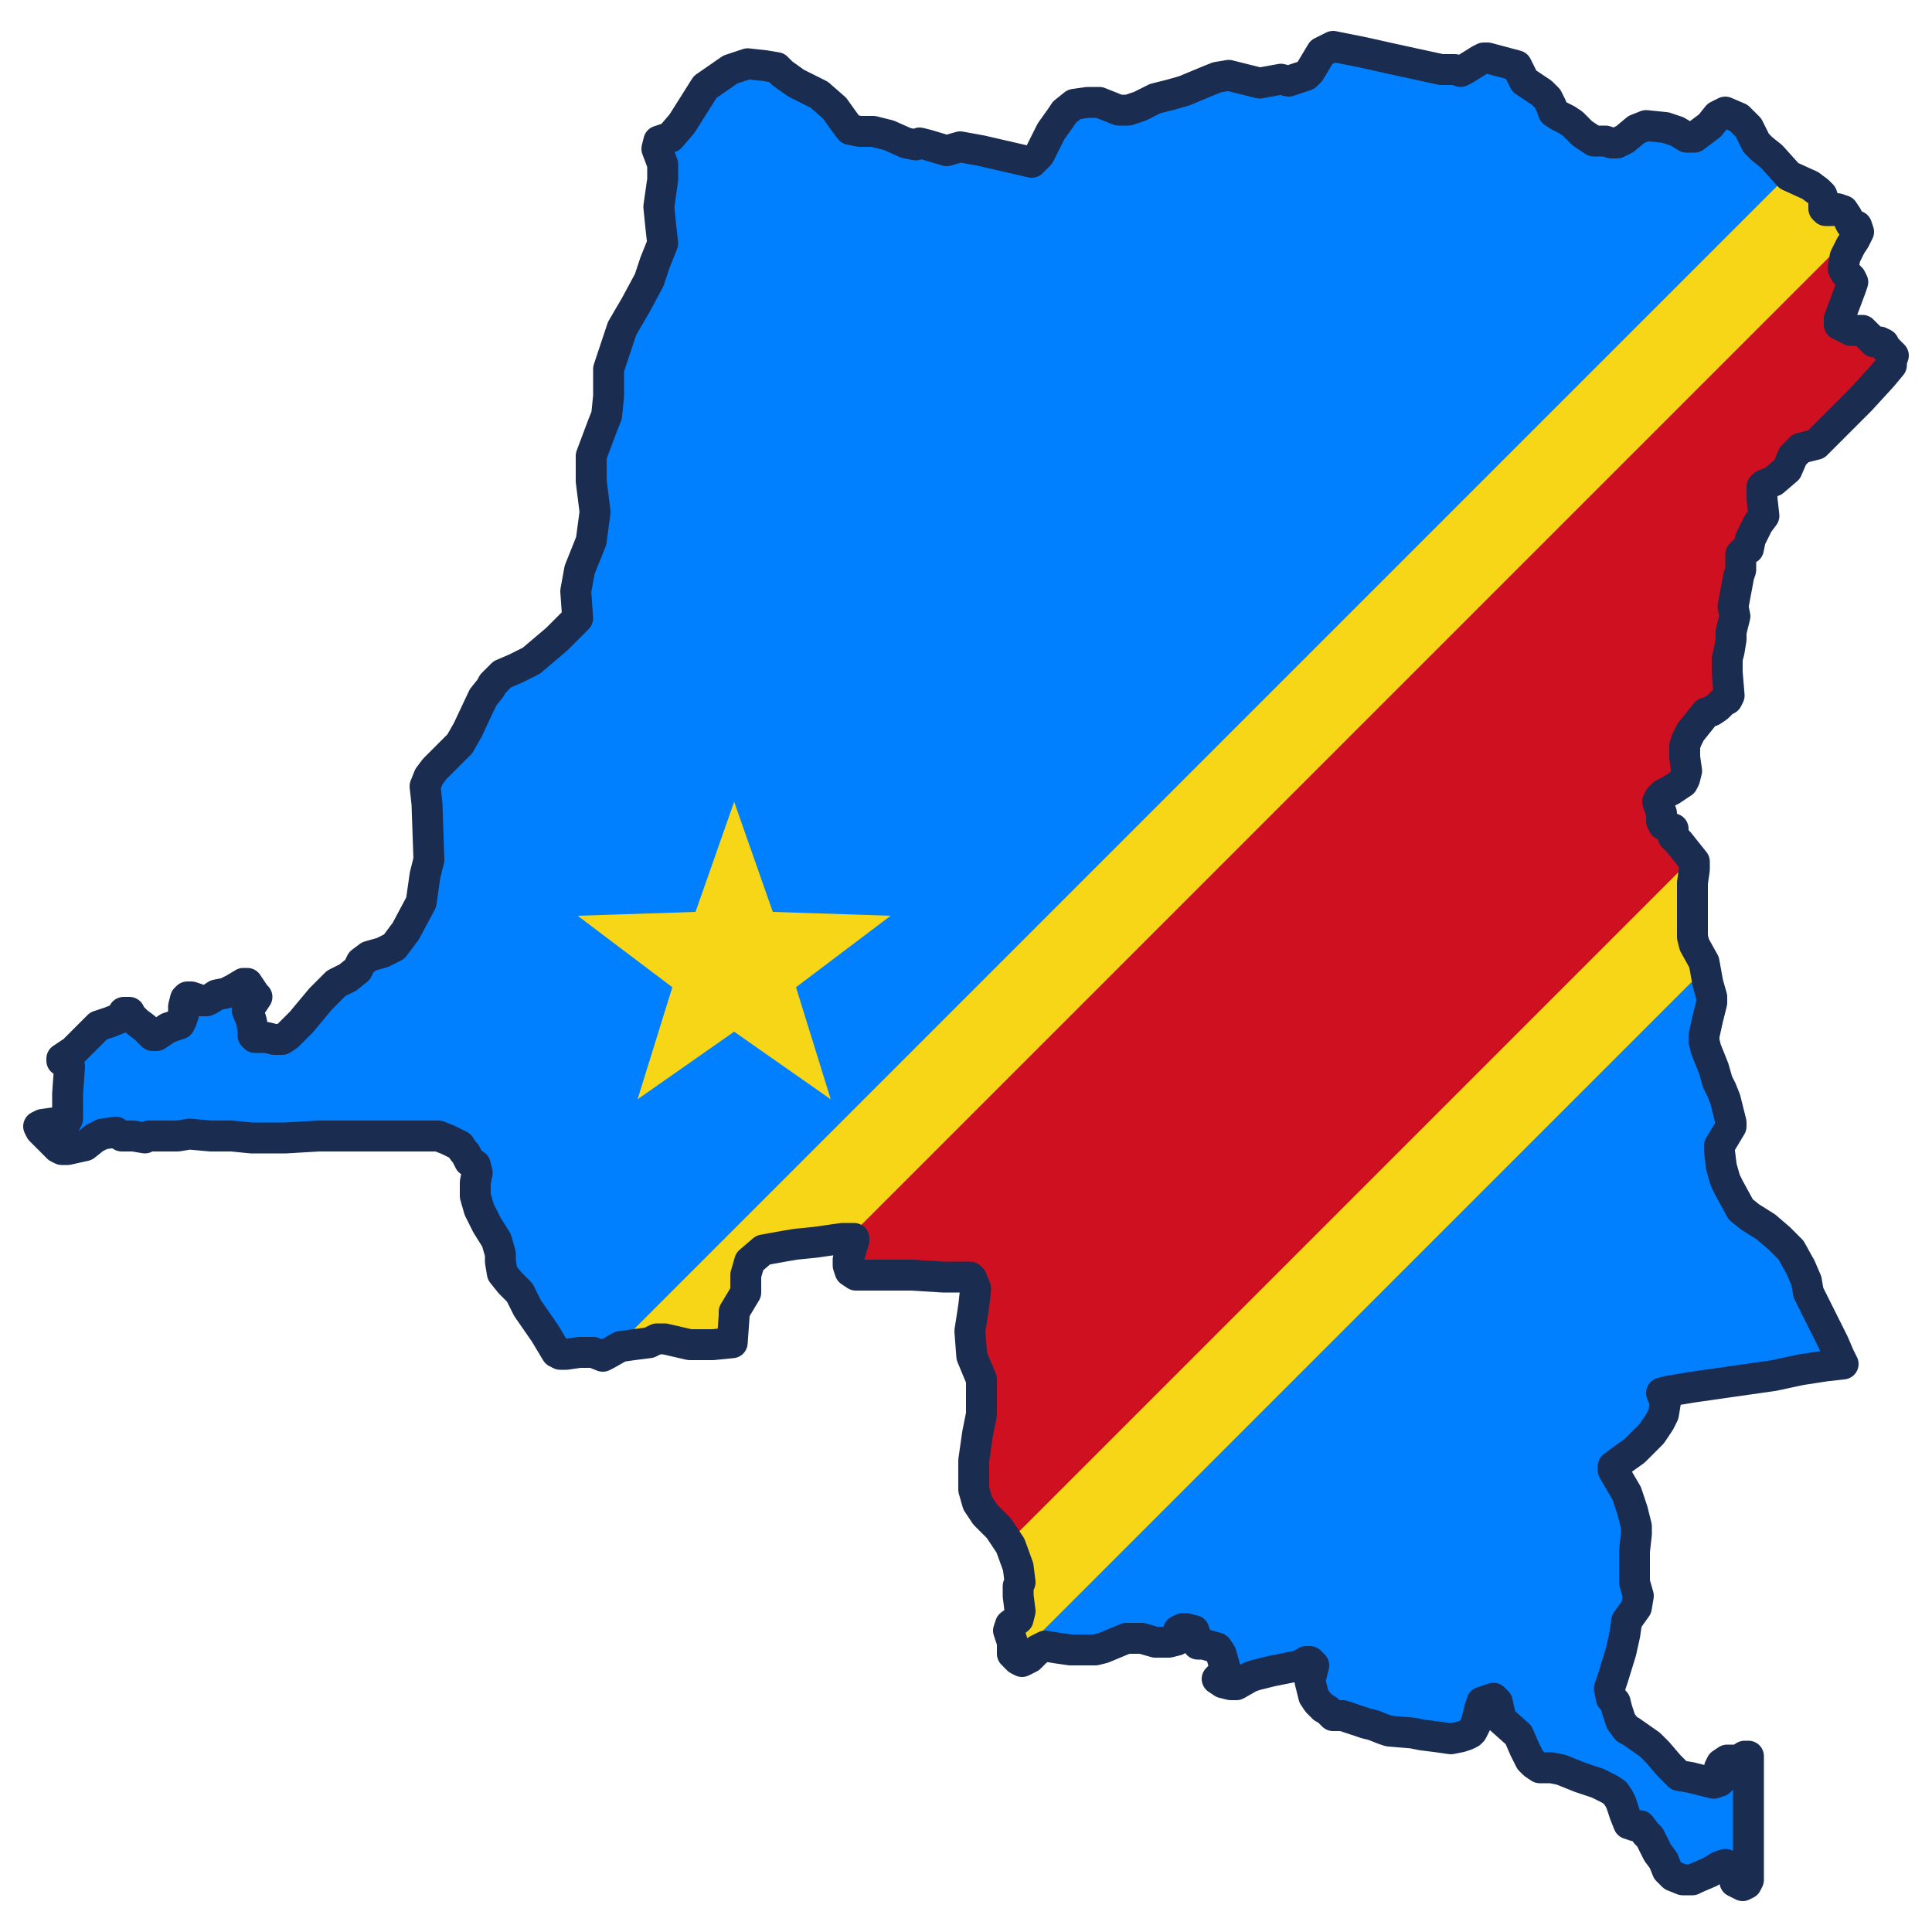
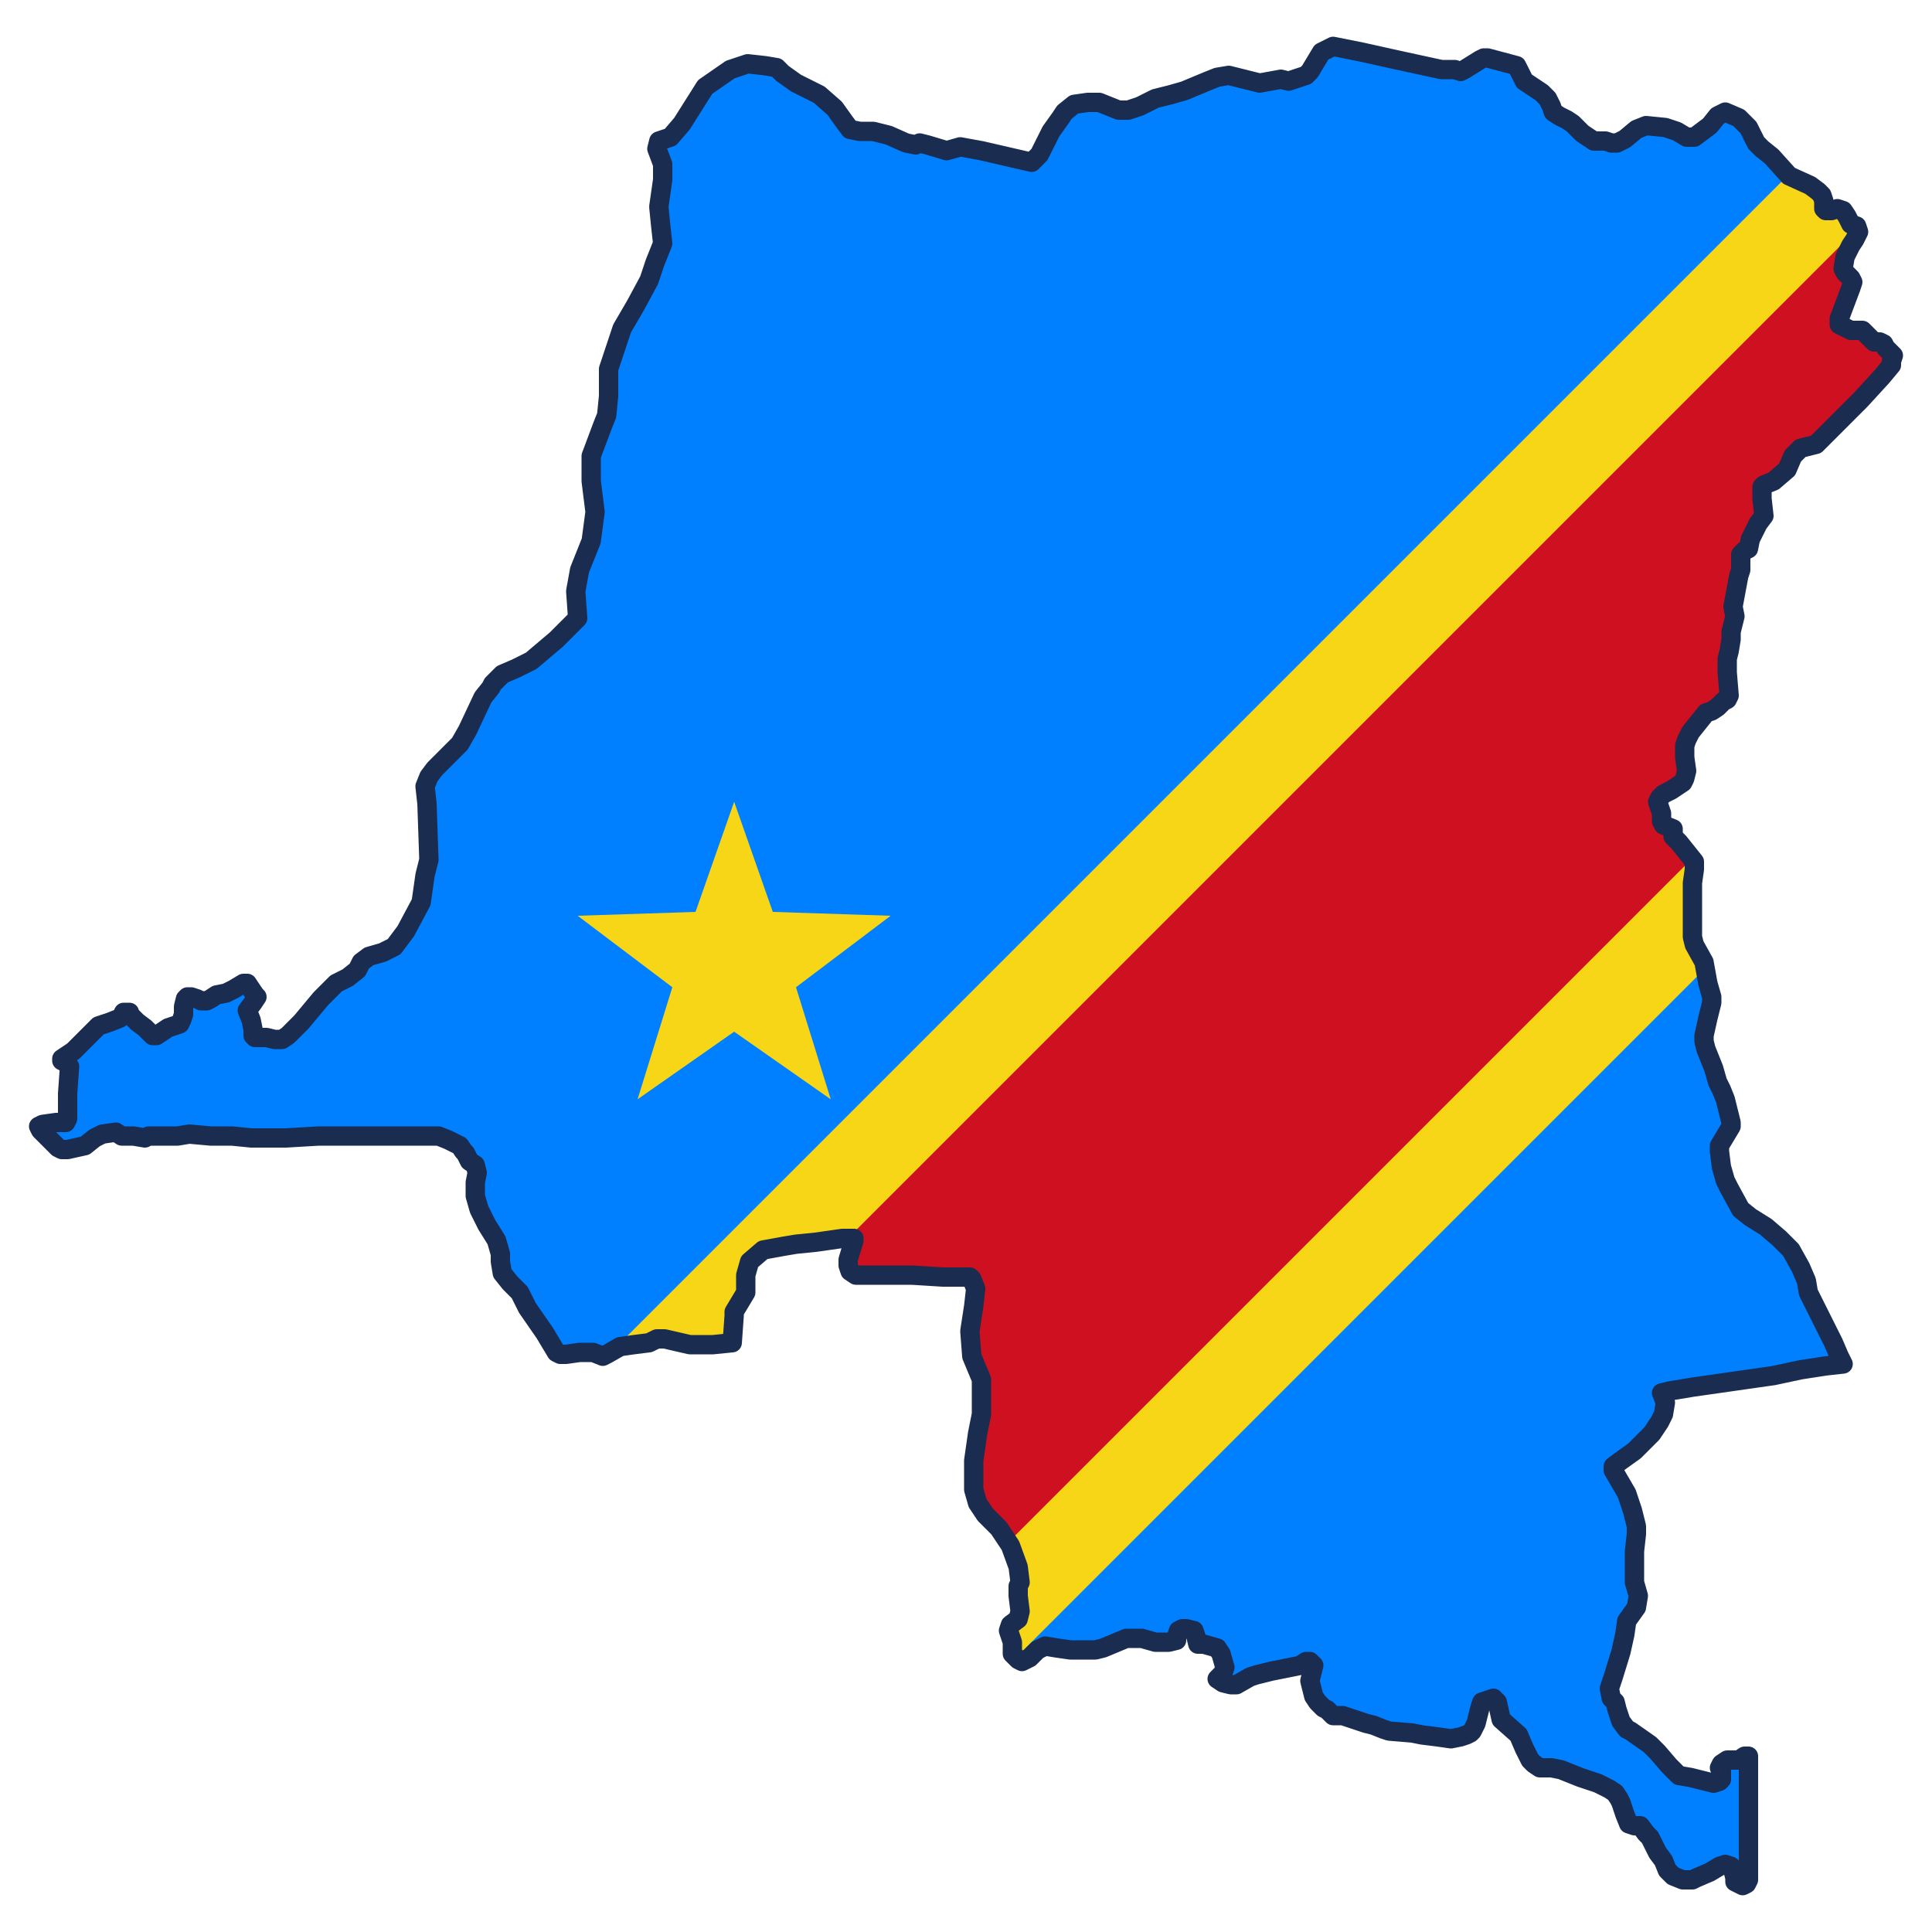
<svg xmlns="http://www.w3.org/2000/svg" viewBox="0 0 100 100">
  <defs>
    <clipPath id="c">
      <path d="M95.4,70.6L94.5,70.7L93.2,70.9L91.8,71.2L90.4,71.4L89,71.6L87.6,71.8L86.4,72L86,72.1L86.2,72.6L86.1,73.2L85.9,73.6L85.5,74.2L85.3,74.4L84.9,74.8L84.6,75.1L83.9,75.6L83.5,75.9L83.5,76.1L84.2,77.3L84.5,78.2L84.7,79L84.7,79.4L84.6,80.3L84.6,81.4L84.6,81.9L84.8,82.6L84.7,83.2L84.2,83.9L84.1,84.6L83.9,85.5L83.5,86.8L83.3,87.4L83.4,87.9L83.6,88.1L83.7,88.5L83.9,89.1L84.2,89.5L84.4,89.6L85.4,90.3L85.8,90.7L86.4,91.4L86.9,91.9L87.5,92L88.3,92.2L88.7,92.3L89,92.2L89.1,92.1L89.1,91.7L89,91.5L89.1,91.3L89.4,91.1L90,91.1L90.3,90.9L90.5,90.9L90.5,91.7L90.5,92.4L90.5,93.3L90.5,94.3L90.5,95.2L90.5,96.1L90.5,97.2L90.5,97.3L90.4,97.5L90.2,97.6L89.8,97.4L89.8,97.2L89.7,96.8L89.6,96.6L89.3,96.5L89,96.6L88.5,96.9L87.8,97.2L87.6,97.3L87.1,97.3L86.6,97.1L86.3,96.8L86.1,96.3L85.8,95.9L85.4,95.1L85.2,94.9L84.9,94.5L84.6,94.5L84.3,94.4L84.1,93.9L83.9,93.3L83.8,93.1L83.6,92.8L83.3,92.6L82.7,92.3L81.8,92L80.8,91.6L80.3,91.5L79.7,91.5L79.4,91.3L79.2,91.1L78.9,90.5L78.6,89.8L77.7,89L77.5,88.1L77.3,87.9L77,88L76.7,88.1L76.6,88.4L76.4,89.2L76.2,89.6L76.1,89.7L75.9,89.8L75.6,89.9L75.1,90L74.4,89.9L73.6,89.8L73.1,89.7L71.9,89.6L71.6,89.5L71.1,89.3L70.7,89.2L69.5,88.8L69,88.8L68.7,88.5L68.5,88.4L68.2,88.1L68,87.8L67.8,87L67.9,86.6L68,86.2L67.8,86L67.6,86L67.3,86.2L66.8,86.3L65.8,86.5L65.4,86.6L65,86.7L64.7,86.8L64,87.2L63.7,87.2L63.3,87.1L63,86.9L63.3,86.6L63.4,86.3L63.2,85.6L63,85.3L62.3,85.1L62,85.1L61.9,84.7L61.8,84.4L61.4,84.3L61.2,84.3L61,84.4L60.9,84.7L60.9,84.9L60.5,85L59.8,85L59.1,84.8L58.7,84.8L58.3,84.8L57.1,85.3L56.7,85.4L55.4,85.4L54.7,85.3L54.1,85.2L53.7,85.4L53.3,85.8L52.9,86L52.7,85.9L52.6,85.8L52.4,85.6L52.4,85L52.2,84.4L52.3,84.1L52.7,83.8L52.8,83.4L52.7,82.6L52.7,82.1L52.8,81.9L52.7,81.1L52.3,80L51.7,79.1L51,78.4L50.6,77.8L50.4,77.1L50.4,75.6L50.6,74.2L50.8,73.2L50.8,71.4L50.3,70.2L50.2,68.9L50.4,67.6L50.5,66.7L50.3,66.2L50.2,66.1L50,66.1L48.8,66.1L47.2,66L45.8,66L44.3,66L44,65.8L43.9,65.5L43.9,65.2L44.2,64.2L44.2,64.1L43.6,64.1L42.2,64.3L41.2,64.4L40.6,64.5L39.5,64.7L38.8,65.3L38.6,66L38.6,66.5L38.6,66.9L38.3,67.4L38,67.9L38,68.1L37.9,69.5L36.9,69.6L35.9,69.6L35.7,69.6L34.4,69.3L34,69.3L33.6,69.5L32.8,69.6L32.1,69.7L31.4,70.1L31.2,70.2L30.7,70L30,70L29.3,70.1L29,70.1L28.8,70L28.2,69L27.3,67.7L26.9,66.9L26.7,66.7L26.4,66.4L26,65.9L25.9,65.3L25.9,64.9L25.7,64.2L25.2,63.4L24.8,62.6L24.6,61.9L24.6,61.2L24.7,60.7L24.6,60.3L24.3,60.1L24.1,59.7L24,59.6L23.8,59.3L23.2,59L22.7,58.8L21.4,58.8L19.7,58.8L18.2,58.8L16.5,58.8L14.8,58.9L14.3,58.9L13,58.9L12,58.8L11.6,58.8L10.9,58.8L9.8,58.7L9.2,58.8L7.8,58.8L7.7,58.8L7.5,58.9L6.9,58.8L6.3,58.8L6,58.6L5.3,58.7L4.9,58.9L4.4,59.3L3.5,59.5L3.2,59.5L3,59.4L2.5,58.9L2.1,58.5L2,58.3L2.2,58.2L2.9,58.1L3.4,58.1L3.5,57.9L3.5,56.6L3.6,55.2L3.4,55L3.2,54.9L3.2,54.8L3.5,54.6L3.8,54.4L3.9,54.3L4.3,53.9L5.1,53.1L5.7,52.9L6.2,52.7L6.3,52.6L6.4,52.4L6.7,52.4L6.7,52.5L6.9,52.7L7.1,52.9L7.5,53.2L7.9,53.6L8.1,53.6L8.4,53.4L8.7,53.2L9.3,53L9.4,52.8L9.5,52.5L9.5,52.1L9.6,51.7L9.7,51.6L9.9,51.6L10.2,51.7L10.4,51.8L10.7,51.8L10.9,51.7L11.2,51.5L11.7,51.4L12.1,51.2L12.6,50.9L12.8,50.9L13,51.2L13.2,51.5L13.3,51.6L13.1,51.9L12.8,52.3L13,52.8L13.1,53.3L13.1,53.6L13.2,53.7L13.3,53.7L13.5,53.7L13.8,53.7L14.2,53.8L14.6,53.8L14.9,53.6L15.6,52.9L16.6,51.7L17.4,50.9L18,50.6L18.5,50.2L18.7,49.8L19.1,49.5L19.8,49.3L20.4,49L21,48.2L21.8,46.7L22,45.3L22.2,44.5L22.1,41.6L22,40.7L22.2,40.2L22.5,39.8L23.2,39.1L23.8,38.5L24.2,37.8L25,36.1L25.4,35.6L25.5,35.4L26,34.9L26.7,34.6L27.5,34.2L28.8,33.1L29.9,32L29.8,30.6L30,29.5L30.6,28L30.8,26.5L30.6,24.9L30.6,23.6L31.2,22L31.4,21.5L31.5,20.5L31.5,19.1L32.2,17L32.9,15.8L33.6,14.5L33.9,13.6L34.3,12.6L34.2,11.7L34.1,10.7L34.3,9.3L34.3,8.5L34,7.7L34.1,7.3L34.7,7.1L35.3,6.4L36.5,4.5L37.8,3.6L38.7,3.3L39.6,3.4L40.2,3.5L40.5,3.8L41.2,4.3L42.4,4.9L43.2,5.6L43.7,6.3L44,6.7L44.5,6.8L45.2,6.8L46,7L46.9,7.4L47.4,7.5L47.6,7.4L48,7.5L49,7.8L49.7,7.6L50.8,7.8L53.4,8.4L53.5,8.3L53.6,8.2L53.8,8L54.4,6.8L54.9,6.1L55.1,5.8L55.6,5.4L56.3,5.3L56.9,5.3L57.4,5.5L57.9,5.7L58.4,5.7L59,5.5L59.8,5.1L60.6,4.9L61.3,4.7L62.5,4.2L63,4L63.6,3.9L65.2,4.3L66.3,4.1L66.7,4.2L67.6,3.9L67.8,3.7L68.4,2.7L69,2.4L70,2.6L70.5,2.7L72.3,3.1L74.6,3.6L75.3,3.6L75.6,3.7L75.8,3.6L76.6,3.1L76.8,3L77,3L78.5,3.4L78.7,3.8L78.9,4.2L79.8,4.8L80.1,5.1L80.3,5.5L80.4,5.8L80.7,6L81.1,6.2L81.4,6.4L81.6,6.6L81.9,6.9L82.5,7.3L82.8,7.3L83.1,7.3L83.4,7.4L83.7,7.4L84.1,7.2L84.7,6.7L85.2,6.5L86.2,6.6L86.8,6.8L87.3,7.1L87.7,7.1L88.5,6.5L88.9,6L89.3,5.8L90,6.1L90.5,6.6L90.9,7.4L91.2,7.7L91.7,8.1L92.6,9.1L93.7,9.6L94.1,9.9L94.3,10.1L94.4,10.4L94.4,10.8L94.5,10.9L94.8,10.9L95.1,10.8L95.4,10.9L95.6,11.2L95.7,11.4L95.8,11.6L96.1,11.7L96.2,12L96,12.4L95.8,12.7L95.5,13.3L95.4,13.9L95.5,14.1L95.7,14.3L95.8,14.4L95.9,14.6L95.8,14.9L95.5,15.7L95.2,16.5L95.2,16.8L95.8,17.1L96.4,17.1L96.6,17.3L96.8,17.5L97,17.7L97.3,17.7L97.5,17.8L97.6,18L97.8,18.2L98,18.4L97.9,18.7L97.9,18.9L97.4,19.5L96.3,20.7L94,23L94,23L93.2,23.2L92.8,23.6L92.5,24.3L91.8,24.9L91.3,25.1L91.2,25.2L91.2,25.8L91.3,26.7L91,27.1L90.6,27.9L90.5,28.4L90.3,28.5L90.1,28.7L90.1,29.5L90,29.8L89.7,31.4L89.8,31.9L89.6,32.7L89.6,33.1L89.5,33.7L89.4,34.1L89.4,34.8L89.5,36L89.4,36.2L89.2,36.3L88.9,36.6L88.6,36.8L88.3,36.9L87.9,37.4L87.5,37.9L87.3,38.3L87.2,38.6L87.2,39.2L87.3,39.9L87.2,40.3L87.1,40.5L86.5,40.9L86.1,41.1L85.9,41.3L85.8,41.5L86,42.1L86,42.5L86.1,42.7L86.6,42.9L86.6,43.1L86.6,43.3L86.9,43.6L87.3,44.1L87.7,44.6L87.7,45L87.6,45.7L87.6,46.2L87.6,46.7L87.6,47.8L87.6,48.5L87.7,48.9L88.2,49.8L88.4,50.9L88.6,51.6L88.6,51.9L88.4,52.7L88.2,53.6L88.2,53.9L88.3,54.3L88.7,55.3L88.9,56L89.1,56.4L89.3,56.9L89.5,57.7L89.6,58.1L89.6,58.3L89,59.3L89,59.6L89.1,60.4L89.3,61.1L89.5,61.5L90.1,62.6L90.6,63L91.4,63.5L92.1,64.1L92.4,64.4L92.7,64.7L93.2,65.6L93.5,66.3L93.6,66.9L94,67.7L94.4,68.5L94.9,69.5L95.2,70.2Z" />
    </clipPath>
  </defs>
  <g clip-path="url(#c)">
    <rect width="100" height="100" fill="#007fff" />
    <path d="M0 120 L120 0" stroke="#f7d618" stroke-width="26" />
    <path d="M0 120 L120 0" stroke="#ce1021" stroke-width="17" />
    <polygon points="38.0,41.5 40.0,47.2 46.1,47.4 41.2,51.1 43.0,56.9 38.0,53.4 33.0,56.9 34.8,51.1 29.9,47.4 36.0,47.2" fill="#f7d618" />
  </g>
-   <path d="M95.4,70.6L94.5,70.7L93.2,70.9L91.8,71.2L90.4,71.4L89,71.6L87.6,71.8L86.4,72L86,72.1L86.2,72.6L86.1,73.2L85.9,73.6L85.5,74.2L85.3,74.4L84.9,74.8L84.6,75.1L83.9,75.6L83.5,75.9L83.5,76.1L84.2,77.3L84.5,78.2L84.7,79L84.7,79.4L84.6,80.3L84.6,81.4L84.6,81.9L84.8,82.6L84.7,83.2L84.2,83.9L84.1,84.6L83.9,85.5L83.5,86.8L83.3,87.4L83.4,87.9L83.6,88.1L83.7,88.5L83.9,89.1L84.2,89.5L84.4,89.6L85.4,90.3L85.8,90.7L86.4,91.4L86.9,91.9L87.5,92L88.3,92.2L88.7,92.3L89,92.2L89.1,92.1L89.1,91.7L89,91.5L89.1,91.3L89.4,91.1L90,91.1L90.3,90.9L90.5,90.9L90.5,91.7L90.5,92.4L90.5,93.3L90.5,94.3L90.5,95.2L90.5,96.1L90.5,97.2L90.5,97.3L90.4,97.5L90.2,97.6L89.8,97.4L89.8,97.2L89.7,96.8L89.6,96.6L89.3,96.5L89,96.6L88.5,96.9L87.8,97.2L87.6,97.3L87.1,97.3L86.6,97.1L86.3,96.8L86.1,96.3L85.8,95.9L85.4,95.1L85.2,94.9L84.9,94.5L84.6,94.5L84.3,94.4L84.1,93.9L83.9,93.3L83.8,93.1L83.6,92.8L83.3,92.6L82.7,92.3L81.8,92L80.8,91.6L80.3,91.5L79.7,91.5L79.4,91.3L79.2,91.1L78.9,90.5L78.6,89.8L77.7,89L77.5,88.1L77.3,87.9L77,88L76.7,88.1L76.6,88.4L76.4,89.2L76.2,89.6L76.1,89.7L75.9,89.8L75.6,89.9L75.1,90L74.4,89.9L73.6,89.8L73.1,89.7L71.9,89.6L71.6,89.5L71.1,89.3L70.7,89.2L69.5,88.8L69,88.8L68.7,88.5L68.5,88.4L68.2,88.1L68,87.8L67.8,87L67.9,86.6L68,86.2L67.8,86L67.6,86L67.3,86.2L66.8,86.3L65.8,86.5L65.4,86.6L65,86.7L64.7,86.8L64,87.2L63.7,87.2L63.3,87.1L63,86.9L63.3,86.6L63.4,86.3L63.2,85.6L63,85.3L62.3,85.1L62,85.1L61.9,84.7L61.8,84.4L61.4,84.3L61.2,84.3L61,84.4L60.9,84.7L60.9,84.9L60.5,85L59.8,85L59.1,84.8L58.7,84.8L58.3,84.8L57.1,85.3L56.7,85.4L55.4,85.4L54.7,85.3L54.1,85.2L53.7,85.4L53.3,85.8L52.9,86L52.7,85.9L52.6,85.8L52.4,85.6L52.4,85L52.2,84.4L52.3,84.1L52.7,83.8L52.8,83.4L52.7,82.6L52.7,82.1L52.8,81.9L52.7,81.1L52.3,80L51.7,79.1L51,78.4L50.6,77.8L50.4,77.1L50.4,75.6L50.6,74.2L50.8,73.2L50.8,71.4L50.3,70.2L50.2,68.9L50.4,67.6L50.5,66.7L50.3,66.2L50.2,66.1L50,66.1L48.8,66.1L47.2,66L45.8,66L44.3,66L44,65.8L43.9,65.5L43.9,65.2L44.2,64.2L44.2,64.1L43.6,64.1L42.2,64.3L41.2,64.4L40.6,64.5L39.5,64.7L38.8,65.3L38.6,66L38.6,66.5L38.6,66.9L38.3,67.4L38,67.9L38,68.1L37.9,69.5L36.9,69.6L35.9,69.6L35.7,69.6L34.4,69.3L34,69.3L33.6,69.5L32.8,69.6L32.1,69.7L31.4,70.1L31.2,70.2L30.7,70L30,70L29.3,70.1L29,70.1L28.8,70L28.2,69L27.3,67.7L26.9,66.9L26.7,66.7L26.4,66.4L26,65.9L25.9,65.3L25.9,64.9L25.7,64.2L25.2,63.4L24.8,62.6L24.6,61.9L24.6,61.2L24.7,60.7L24.6,60.3L24.3,60.1L24.1,59.7L24,59.6L23.8,59.3L23.2,59L22.7,58.8L21.4,58.8L19.7,58.8L18.2,58.8L16.5,58.8L14.8,58.9L14.3,58.9L13,58.9L12,58.8L11.6,58.8L10.9,58.8L9.8,58.7L9.2,58.8L7.8,58.8L7.7,58.8L7.5,58.9L6.9,58.8L6.3,58.8L6,58.6L5.3,58.7L4.9,58.9L4.4,59.3L3.5,59.5L3.2,59.5L3,59.4L2.5,58.9L2.1,58.5L2,58.3L2.2,58.2L2.9,58.1L3.4,58.1L3.5,57.9L3.5,56.6L3.6,55.2L3.4,55L3.2,54.9L3.2,54.8L3.5,54.6L3.8,54.4L3.9,54.3L4.3,53.9L5.1,53.1L5.7,52.9L6.2,52.7L6.3,52.6L6.4,52.4L6.7,52.4L6.7,52.5L6.9,52.7L7.1,52.9L7.5,53.2L7.9,53.6L8.1,53.6L8.4,53.4L8.7,53.2L9.3,53L9.4,52.8L9.5,52.5L9.5,52.1L9.6,51.7L9.7,51.6L9.9,51.6L10.2,51.7L10.4,51.8L10.7,51.8L10.9,51.7L11.2,51.5L11.7,51.4L12.1,51.2L12.6,50.9L12.8,50.9L13,51.2L13.2,51.5L13.3,51.6L13.1,51.9L12.8,52.3L13,52.8L13.1,53.3L13.1,53.6L13.2,53.7L13.3,53.7L13.5,53.7L13.8,53.7L14.2,53.8L14.6,53.8L14.9,53.6L15.6,52.9L16.6,51.7L17.4,50.9L18,50.6L18.5,50.2L18.7,49.8L19.1,49.5L19.8,49.3L20.4,49L21,48.2L21.8,46.7L22,45.3L22.2,44.5L22.1,41.6L22,40.7L22.2,40.2L22.5,39.8L23.2,39.1L23.8,38.5L24.2,37.8L25,36.1L25.4,35.6L25.5,35.4L26,34.9L26.7,34.6L27.5,34.2L28.8,33.1L29.9,32L29.8,30.6L30,29.5L30.6,28L30.8,26.5L30.6,24.9L30.6,23.6L31.2,22L31.4,21.5L31.5,20.5L31.5,19.1L32.2,17L32.9,15.8L33.6,14.5L33.9,13.6L34.3,12.6L34.2,11.7L34.1,10.7L34.3,9.3L34.3,8.5L34,7.7L34.1,7.3L34.7,7.1L35.3,6.4L36.5,4.5L37.8,3.6L38.7,3.3L39.6,3.4L40.2,3.5L40.5,3.8L41.2,4.3L42.4,4.9L43.2,5.6L43.7,6.3L44,6.7L44.5,6.8L45.2,6.8L46,7L46.9,7.4L47.4,7.5L47.6,7.4L48,7.5L49,7.8L49.7,7.6L50.8,7.8L53.4,8.4L53.5,8.3L53.6,8.2L53.8,8L54.4,6.8L54.9,6.1L55.1,5.8L55.6,5.4L56.3,5.3L56.9,5.3L57.4,5.5L57.9,5.7L58.4,5.7L59,5.5L59.8,5.1L60.6,4.9L61.3,4.7L62.5,4.2L63,4L63.6,3.9L65.2,4.3L66.3,4.1L66.7,4.2L67.6,3.9L67.8,3.7L68.4,2.7L69,2.4L70,2.6L70.5,2.7L72.3,3.1L74.6,3.6L75.3,3.6L75.6,3.7L75.8,3.6L76.6,3.1L76.8,3L77,3L78.5,3.4L78.7,3.8L78.9,4.2L79.8,4.8L80.1,5.1L80.3,5.5L80.4,5.8L80.7,6L81.1,6.2L81.4,6.4L81.6,6.6L81.9,6.9L82.5,7.3L82.8,7.3L83.1,7.3L83.4,7.4L83.7,7.4L84.1,7.2L84.7,6.7L85.2,6.5L86.2,6.6L86.8,6.8L87.3,7.1L87.7,7.1L88.5,6.5L88.9,6L89.3,5.8L90,6.1L90.5,6.6L90.9,7.4L91.2,7.7L91.7,8.1L92.6,9.1L93.7,9.6L94.1,9.9L94.3,10.1L94.4,10.4L94.4,10.8L94.5,10.9L94.8,10.9L95.1,10.8L95.4,10.9L95.6,11.2L95.7,11.4L95.8,11.6L96.1,11.7L96.2,12L96,12.4L95.8,12.7L95.5,13.3L95.4,13.9L95.5,14.1L95.7,14.3L95.8,14.4L95.9,14.6L95.8,14.9L95.5,15.7L95.2,16.5L95.2,16.8L95.8,17.1L96.4,17.1L96.6,17.3L96.8,17.5L97,17.7L97.3,17.7L97.5,17.8L97.6,18L97.8,18.2L98,18.4L97.9,18.7L97.9,18.9L97.4,19.5L96.3,20.7L94,23L94,23L93.2,23.2L92.8,23.6L92.5,24.3L91.8,24.9L91.3,25.1L91.2,25.2L91.2,25.8L91.3,26.7L91,27.1L90.6,27.9L90.5,28.4L90.3,28.5L90.1,28.7L90.1,29.5L90,29.8L89.7,31.4L89.8,31.9L89.6,32.7L89.6,33.1L89.5,33.7L89.4,34.1L89.4,34.8L89.5,36L89.4,36.2L89.2,36.3L88.9,36.6L88.6,36.8L88.3,36.9L87.9,37.4L87.5,37.9L87.3,38.3L87.2,38.6L87.2,39.2L87.3,39.9L87.2,40.3L87.1,40.5L86.5,40.9L86.1,41.1L85.9,41.3L85.8,41.5L86,42.1L86,42.5L86.1,42.7L86.6,42.9L86.6,43.1L86.6,43.3L86.9,43.6L87.3,44.1L87.7,44.6L87.7,45L87.6,45.7L87.6,46.2L87.6,46.7L87.6,47.8L87.6,48.5L87.7,48.9L88.2,49.8L88.4,50.9L88.6,51.6L88.6,51.9L88.4,52.7L88.2,53.6L88.2,53.9L88.3,54.3L88.7,55.3L88.9,56L89.1,56.4L89.3,56.9L89.5,57.7L89.6,58.1L89.6,58.3L89,59.3L89,59.6L89.1,60.4L89.3,61.1L89.5,61.5L90.1,62.6L90.6,63L91.4,63.5L92.1,64.1L92.4,64.4L92.7,64.7L93.2,65.6L93.5,66.3L93.6,66.9L94,67.7L94.4,68.5L94.9,69.5L95.2,70.2Z" fill="none" stroke="#1a2c50" stroke-width="1.6" stroke-linejoin="round" />
+   <path d="M95.4,70.6L94.5,70.7L93.2,70.9L91.8,71.2L90.4,71.4L89,71.6L87.6,71.8L86.4,72L86,72.1L86.2,72.6L86.1,73.2L85.9,73.6L85.5,74.2L85.3,74.4L84.9,74.8L84.6,75.1L83.9,75.6L83.5,75.9L83.5,76.1L84.2,77.3L84.5,78.2L84.7,79L84.7,79.4L84.6,80.3L84.6,81.4L84.6,81.9L84.8,82.6L84.7,83.2L84.2,83.9L84.1,84.6L83.9,85.5L83.5,86.8L83.3,87.4L83.4,87.9L83.6,88.1L83.7,88.5L83.9,89.1L84.2,89.5L84.4,89.6L85.4,90.3L85.8,90.7L86.4,91.4L86.9,91.9L87.5,92L88.3,92.2L88.7,92.3L89,92.2L89.1,92.1L89.1,91.7L89,91.5L89.1,91.3L89.4,91.1L90,91.1L90.3,90.9L90.5,90.9L90.5,91.7L90.5,92.4L90.5,93.3L90.5,94.3L90.5,95.2L90.5,96.1L90.5,97.2L90.5,97.3L90.4,97.5L90.2,97.6L89.8,97.4L89.8,97.2L89.7,96.8L89.6,96.6L89.3,96.5L89,96.6L88.5,96.9L87.8,97.2L87.6,97.3L87.1,97.3L86.6,97.1L86.3,96.8L86.1,96.3L85.8,95.9L85.4,95.1L85.2,94.9L84.9,94.5L84.6,94.5L84.3,94.4L84.1,93.9L83.9,93.3L83.8,93.1L83.6,92.8L83.3,92.6L82.7,92.3L81.8,92L80.8,91.6L80.3,91.5L79.7,91.5L79.4,91.3L79.2,91.1L78.9,90.5L78.6,89.8L77.7,89L77.5,88.1L77.3,87.9L77,88L76.7,88.1L76.6,88.4L76.4,89.2L76.2,89.6L76.1,89.7L75.9,89.8L75.6,89.9L75.1,90L74.4,89.9L73.6,89.8L73.1,89.7L71.9,89.6L71.6,89.5L71.1,89.3L70.7,89.2L69.5,88.8L69,88.8L68.7,88.5L68.5,88.4L68.2,88.1L68,87.8L67.8,87L67.9,86.6L68,86.2L67.8,86L67.6,86L67.3,86.2L66.8,86.3L65.8,86.5L65.4,86.6L65,86.7L64.7,86.8L64,87.2L63.7,87.2L63.3,87.1L63,86.9L63.3,86.6L63.4,86.3L63.2,85.6L63,85.3L62.3,85.1L62,85.1L61.9,84.7L61.8,84.4L61.4,84.3L61.2,84.3L61,84.4L60.9,84.7L60.9,84.9L60.5,85L59.8,85L59.1,84.8L58.7,84.8L58.3,84.8L57.1,85.3L56.7,85.4L55.4,85.4L54.7,85.3L54.1,85.2L53.7,85.4L53.3,85.8L52.9,86L52.7,85.9L52.6,85.8L52.4,85.6L52.4,85L52.2,84.4L52.3,84.1L52.7,83.8L52.8,83.4L52.7,82.6L52.7,82.1L52.8,81.9L52.7,81.1L52.3,80L51.7,79.1L51,78.4L50.6,77.8L50.4,77.1L50.4,75.6L50.6,74.2L50.8,73.2L50.8,71.4L50.3,70.2L50.2,68.9L50.4,67.6L50.5,66.7L50.3,66.2L50.2,66.1L50,66.1L48.8,66.1L47.2,66L45.8,66L44.3,66L44,65.8L43.9,65.5L43.9,65.2L44.2,64.2L44.2,64.1L43.6,64.1L42.2,64.3L41.2,64.4L40.6,64.5L39.5,64.7L38.8,65.3L38.6,66L38.6,66.5L38.6,66.9L38.3,67.4L38,67.9L38,68.1L37.9,69.5L36.9,69.6L35.9,69.6L35.7,69.6L34.4,69.3L34,69.3L33.6,69.5L32.8,69.6L32.1,69.7L31.4,70.1L31.2,70.2L30.7,70L30,70L29.3,70.1L29,70.1L28.8,70L28.2,69L27.3,67.7L26.9,66.9L26.7,66.7L26.4,66.4L26,65.9L25.9,65.3L25.9,64.9L25.7,64.2L25.2,63.4L24.8,62.6L24.6,61.9L24.6,61.2L24.7,60.7L24.6,60.3L24.3,60.1L24.1,59.7L24,59.6L23.8,59.3L23.2,59L22.7,58.8L21.4,58.8L19.7,58.8L18.2,58.8L16.5,58.8L14.8,58.9L14.3,58.9L13,58.9L12,58.8L11.6,58.8L10.9,58.8L9.8,58.7L9.2,58.8L7.8,58.8L7.7,58.8L7.5,58.9L6.9,58.8L6.3,58.8L6,58.6L5.3,58.7L4.9,58.9L4.4,59.3L3.5,59.5L3.2,59.5L3,59.4L2.5,58.9L2.1,58.5L2,58.3L2.2,58.2L2.9,58.1L3.4,58.1L3.5,57.9L3.5,56.6L3.6,55.2L3.4,55L3.2,54.9L3.2,54.8L3.5,54.6L3.8,54.4L3.9,54.3L4.3,53.9L5.1,53.1L5.7,52.9L6.2,52.7L6.3,52.6L6.4,52.4L6.7,52.4L6.7,52.5L6.9,52.7L7.1,52.9L7.5,53.2L7.9,53.6L8.1,53.6L8.4,53.4L8.7,53.2L9.3,53L9.4,52.8L9.5,52.5L9.5,52.1L9.6,51.7L9.7,51.6L9.9,51.6L10.2,51.7L10.4,51.8L10.7,51.8L10.9,51.7L11.2,51.5L11.7,51.4L12.1,51.2L12.6,50.9L12.8,50.9L13,51.2L13.2,51.5L13.3,51.6L13.1,51.9L12.8,52.3L13,52.8L13.1,53.3L13.1,53.6L13.2,53.7L13.3,53.7L13.5,53.7L13.8,53.7L14.2,53.8L14.6,53.8L14.9,53.6L15.6,52.9L16.6,51.7L17.4,50.9L18,50.6L18.5,50.2L18.7,49.8L19.1,49.5L19.8,49.3L20.4,49L21,48.2L21.8,46.7L22,45.3L22.2,44.5L22.1,41.6L22,40.7L22.2,40.2L22.5,39.8L23.2,39.1L23.8,38.5L24.2,37.8L25,36.1L25.4,35.6L25.5,35.4L26,34.9L26.7,34.6L27.5,34.2L28.8,33.1L29.9,32L29.8,30.6L30,29.5L30.6,28L30.8,26.5L30.6,24.9L30.6,23.6L31.2,22L31.4,21.5L31.5,20.5L31.5,19.1L32.2,17L32.9,15.8L33.6,14.5L33.9,13.6L34.3,12.6L34.2,11.7L34.1,10.7L34.3,9.3L34.3,8.5L34,7.7L34.1,7.3L34.7,7.1L35.3,6.4L36.5,4.5L37.8,3.6L38.7,3.3L39.6,3.4L40.2,3.5L40.5,3.8L41.2,4.3L42.4,4.9L43.2,5.6L43.7,6.3L44,6.7L44.5,6.8L45.2,6.8L46,7L46.9,7.4L47.4,7.5L47.6,7.4L48,7.5L49,7.8L49.7,7.6L50.8,7.8L53.4,8.4L53.5,8.3L53.6,8.2L53.8,8L54.4,6.8L54.9,6.1L55.1,5.8L55.6,5.4L56.3,5.3L56.9,5.3L57.4,5.5L57.9,5.7L58.4,5.7L59,5.5L59.8,5.1L60.6,4.9L61.3,4.7L62.5,4.2L63,4L63.6,3.9L65.2,4.3L66.3,4.1L66.7,4.2L67.6,3.9L67.8,3.7L68.4,2.7L69,2.4L70,2.6L70.5,2.7L72.3,3.1L74.6,3.6L75.3,3.6L75.6,3.7L75.8,3.6L76.6,3.1L76.8,3L77,3L78.5,3.4L78.7,3.8L78.9,4.2L79.8,4.8L80.1,5.1L80.3,5.5L80.4,5.8L80.7,6L81.1,6.2L81.4,6.4L81.6,6.6L81.9,6.9L82.5,7.3L82.8,7.3L83.1,7.3L83.4,7.4L83.7,7.4L84.1,7.2L84.7,6.7L85.2,6.5L86.2,6.6L86.8,6.8L87.3,7.1L87.7,7.1L88.5,6.5L88.9,6L89.3,5.8L90,6.1L90.5,6.6L90.9,7.4L91.2,7.7L91.7,8.1L92.6,9.1L93.7,9.6L94.1,9.9L94.3,10.1L94.4,10.4L94.4,10.8L94.5,10.9L94.8,10.9L95.1,10.8L95.4,10.9L95.6,11.2L95.7,11.4L95.8,11.6L96.1,11.7L96.2,12L96,12.4L95.8,12.7L95.5,13.3L95.4,13.9L95.5,14.1L95.7,14.3L95.8,14.4L95.9,14.6L95.8,14.9L95.5,15.7L95.2,16.5L95.2,16.8L95.8,17.1L96.4,17.1L96.6,17.3L96.8,17.5L97,17.7L97.3,17.7L97.5,17.8L97.6,18L97.8,18.2L98,18.4L97.9,18.7L97.9,18.9L97.4,19.5L96.3,20.7L94,23L94,23L93.2,23.2L92.8,23.6L92.5,24.3L91.8,24.9L91.3,25.1L91.2,25.2L91.2,25.8L91.3,26.7L91,27.1L90.6,27.9L90.5,28.4L90.3,28.5L90.1,28.7L90.1,29.5L90,29.8L89.7,31.4L89.8,31.9L89.6,32.7L89.6,33.1L89.5,33.7L89.4,34.1L89.4,34.8L89.5,36L89.4,36.2L89.2,36.3L88.9,36.6L88.6,36.8L88.3,36.9L87.9,37.4L87.5,37.9L87.3,38.3L87.2,38.6L87.2,39.2L87.3,39.9L87.2,40.3L87.1,40.5L86.5,40.9L86.1,41.1L85.9,41.3L85.8,41.5L86,42.1L86,42.5L86.1,42.7L86.6,42.9L86.6,43.1L86.6,43.3L86.9,43.6L87.3,44.1L87.7,44.6L87.7,45L87.6,45.7L87.6,46.2L87.6,46.7L87.6,47.8L87.6,48.5L87.7,48.9L88.2,49.8L88.4,50.9L88.6,51.6L88.6,51.9L88.4,52.7L88.2,53.6L88.2,53.9L88.3,54.3L88.7,55.3L88.9,56L89.1,56.4L89.3,56.9L89.5,57.7L89.6,58.1L89.6,58.3L89,59.3L89,59.6L89.1,60.4L89.3,61.1L89.5,61.5L90.1,62.6L90.6,63L91.4,63.5L92.1,64.1L92.4,64.4L92.7,64.7L93.2,65.6L93.5,66.3L93.6,66.9L94,67.7L94.4,68.5L94.9,69.5L95.2,70.2Z" fill="none" stroke="#1a2c50" stroke-width="1" vector-effect="non-scaling-stroke" stroke-linejoin="round" />
</svg>
